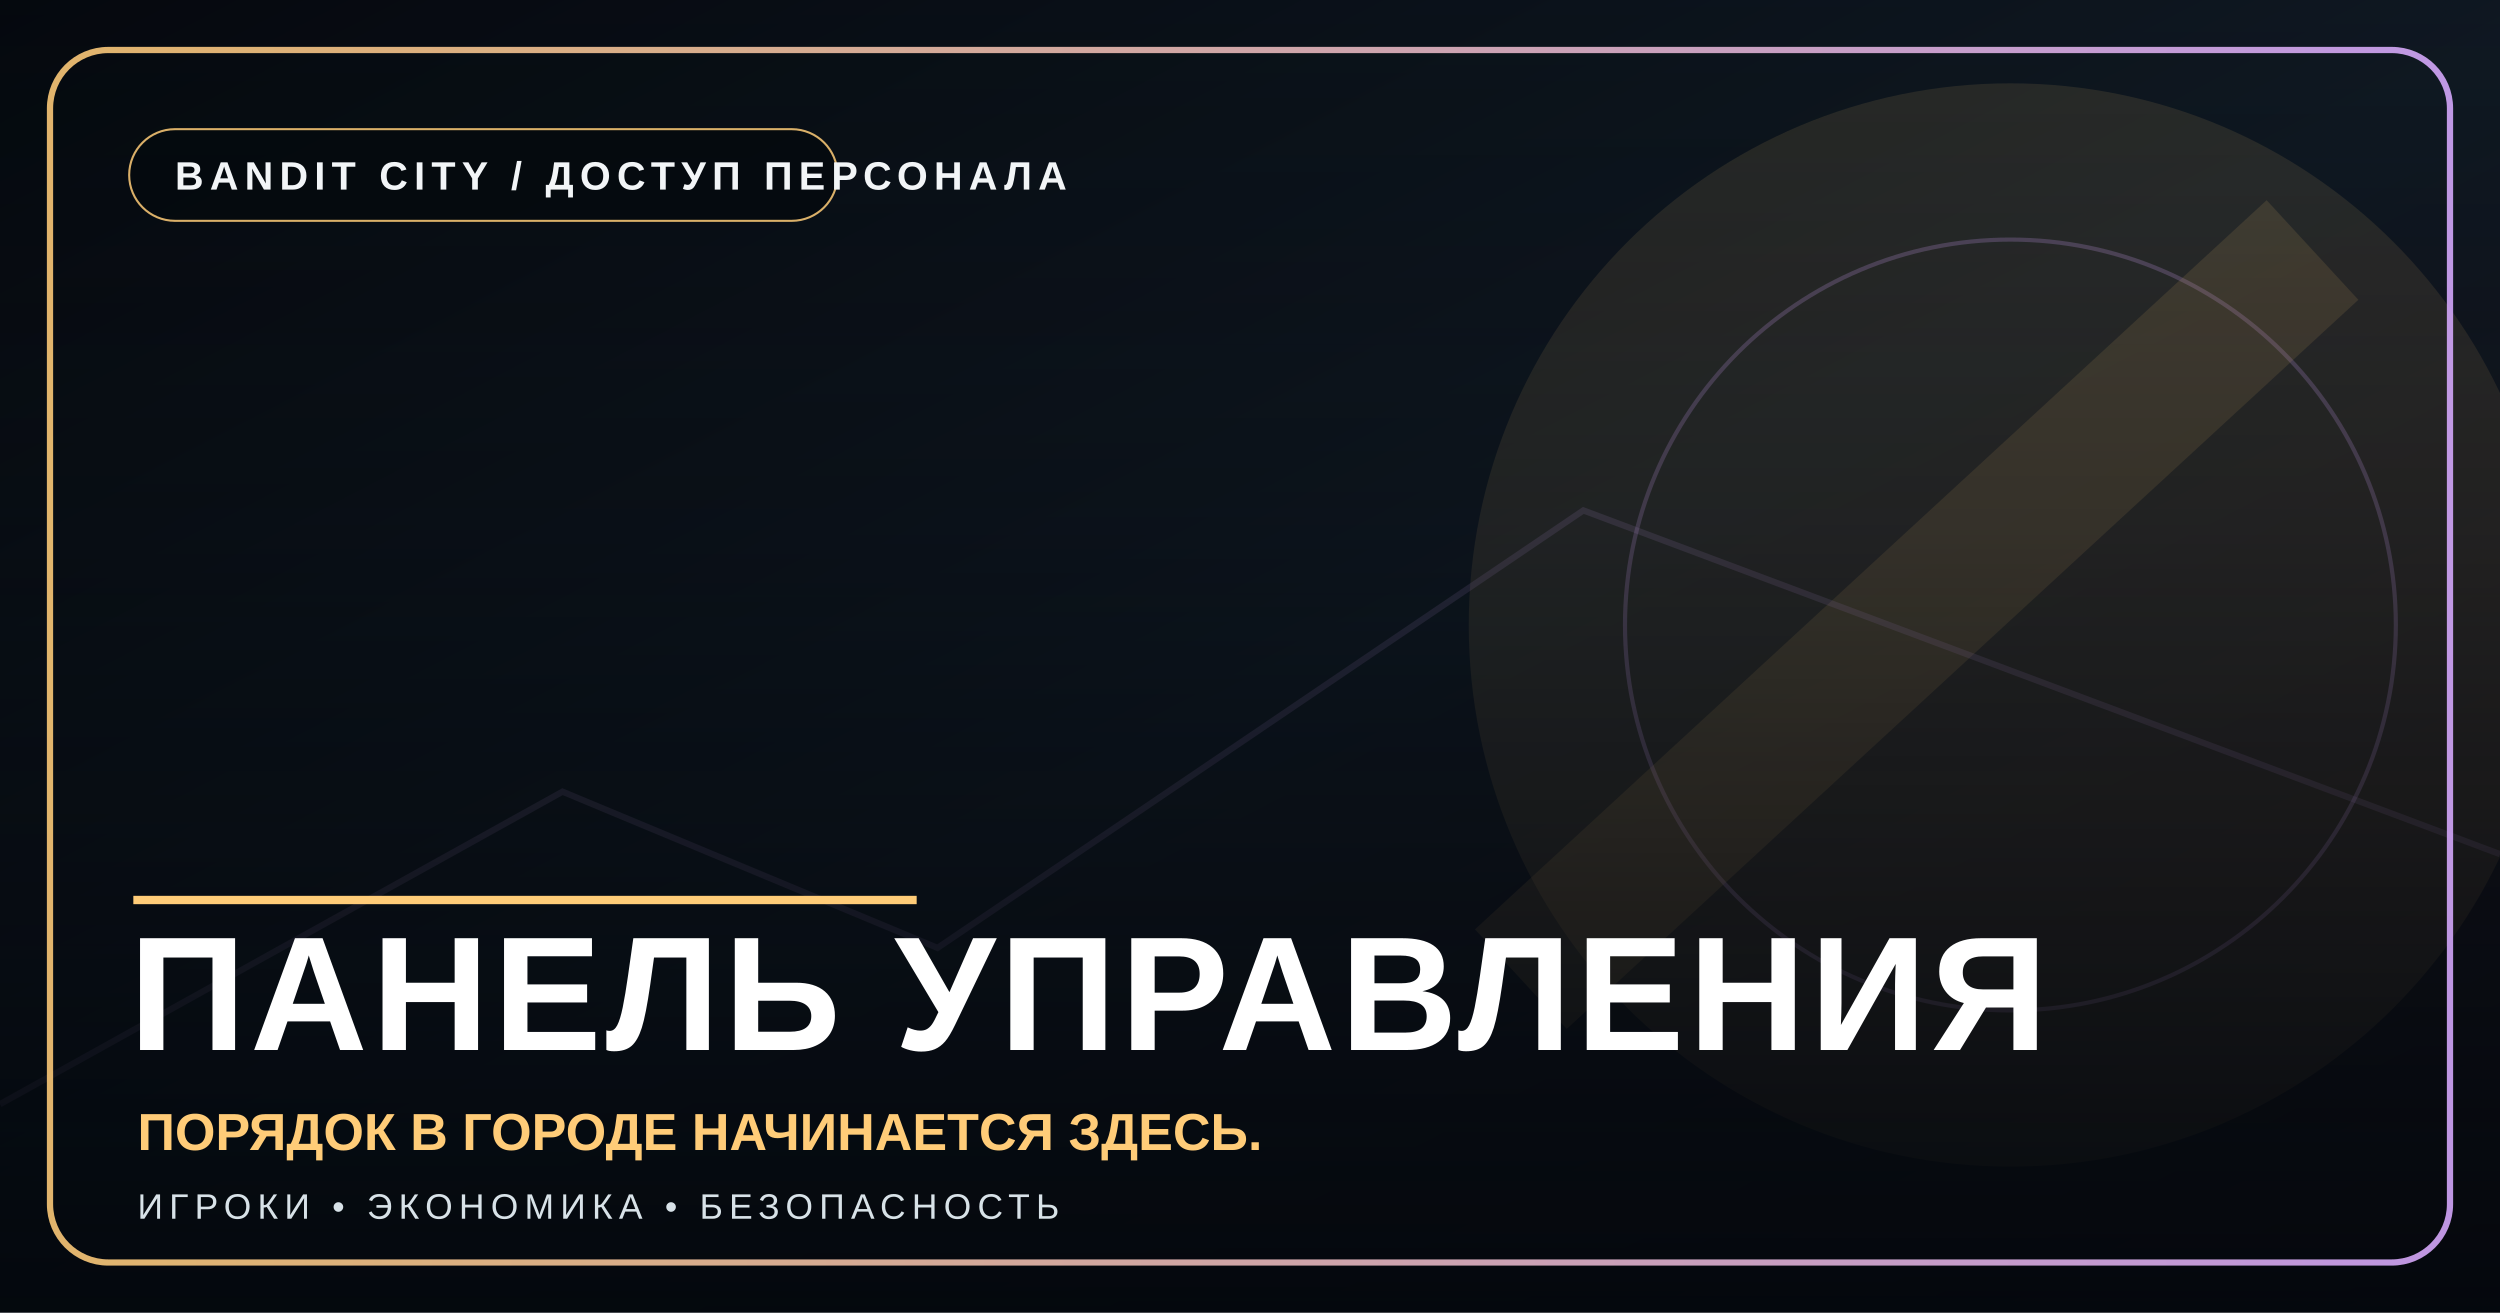
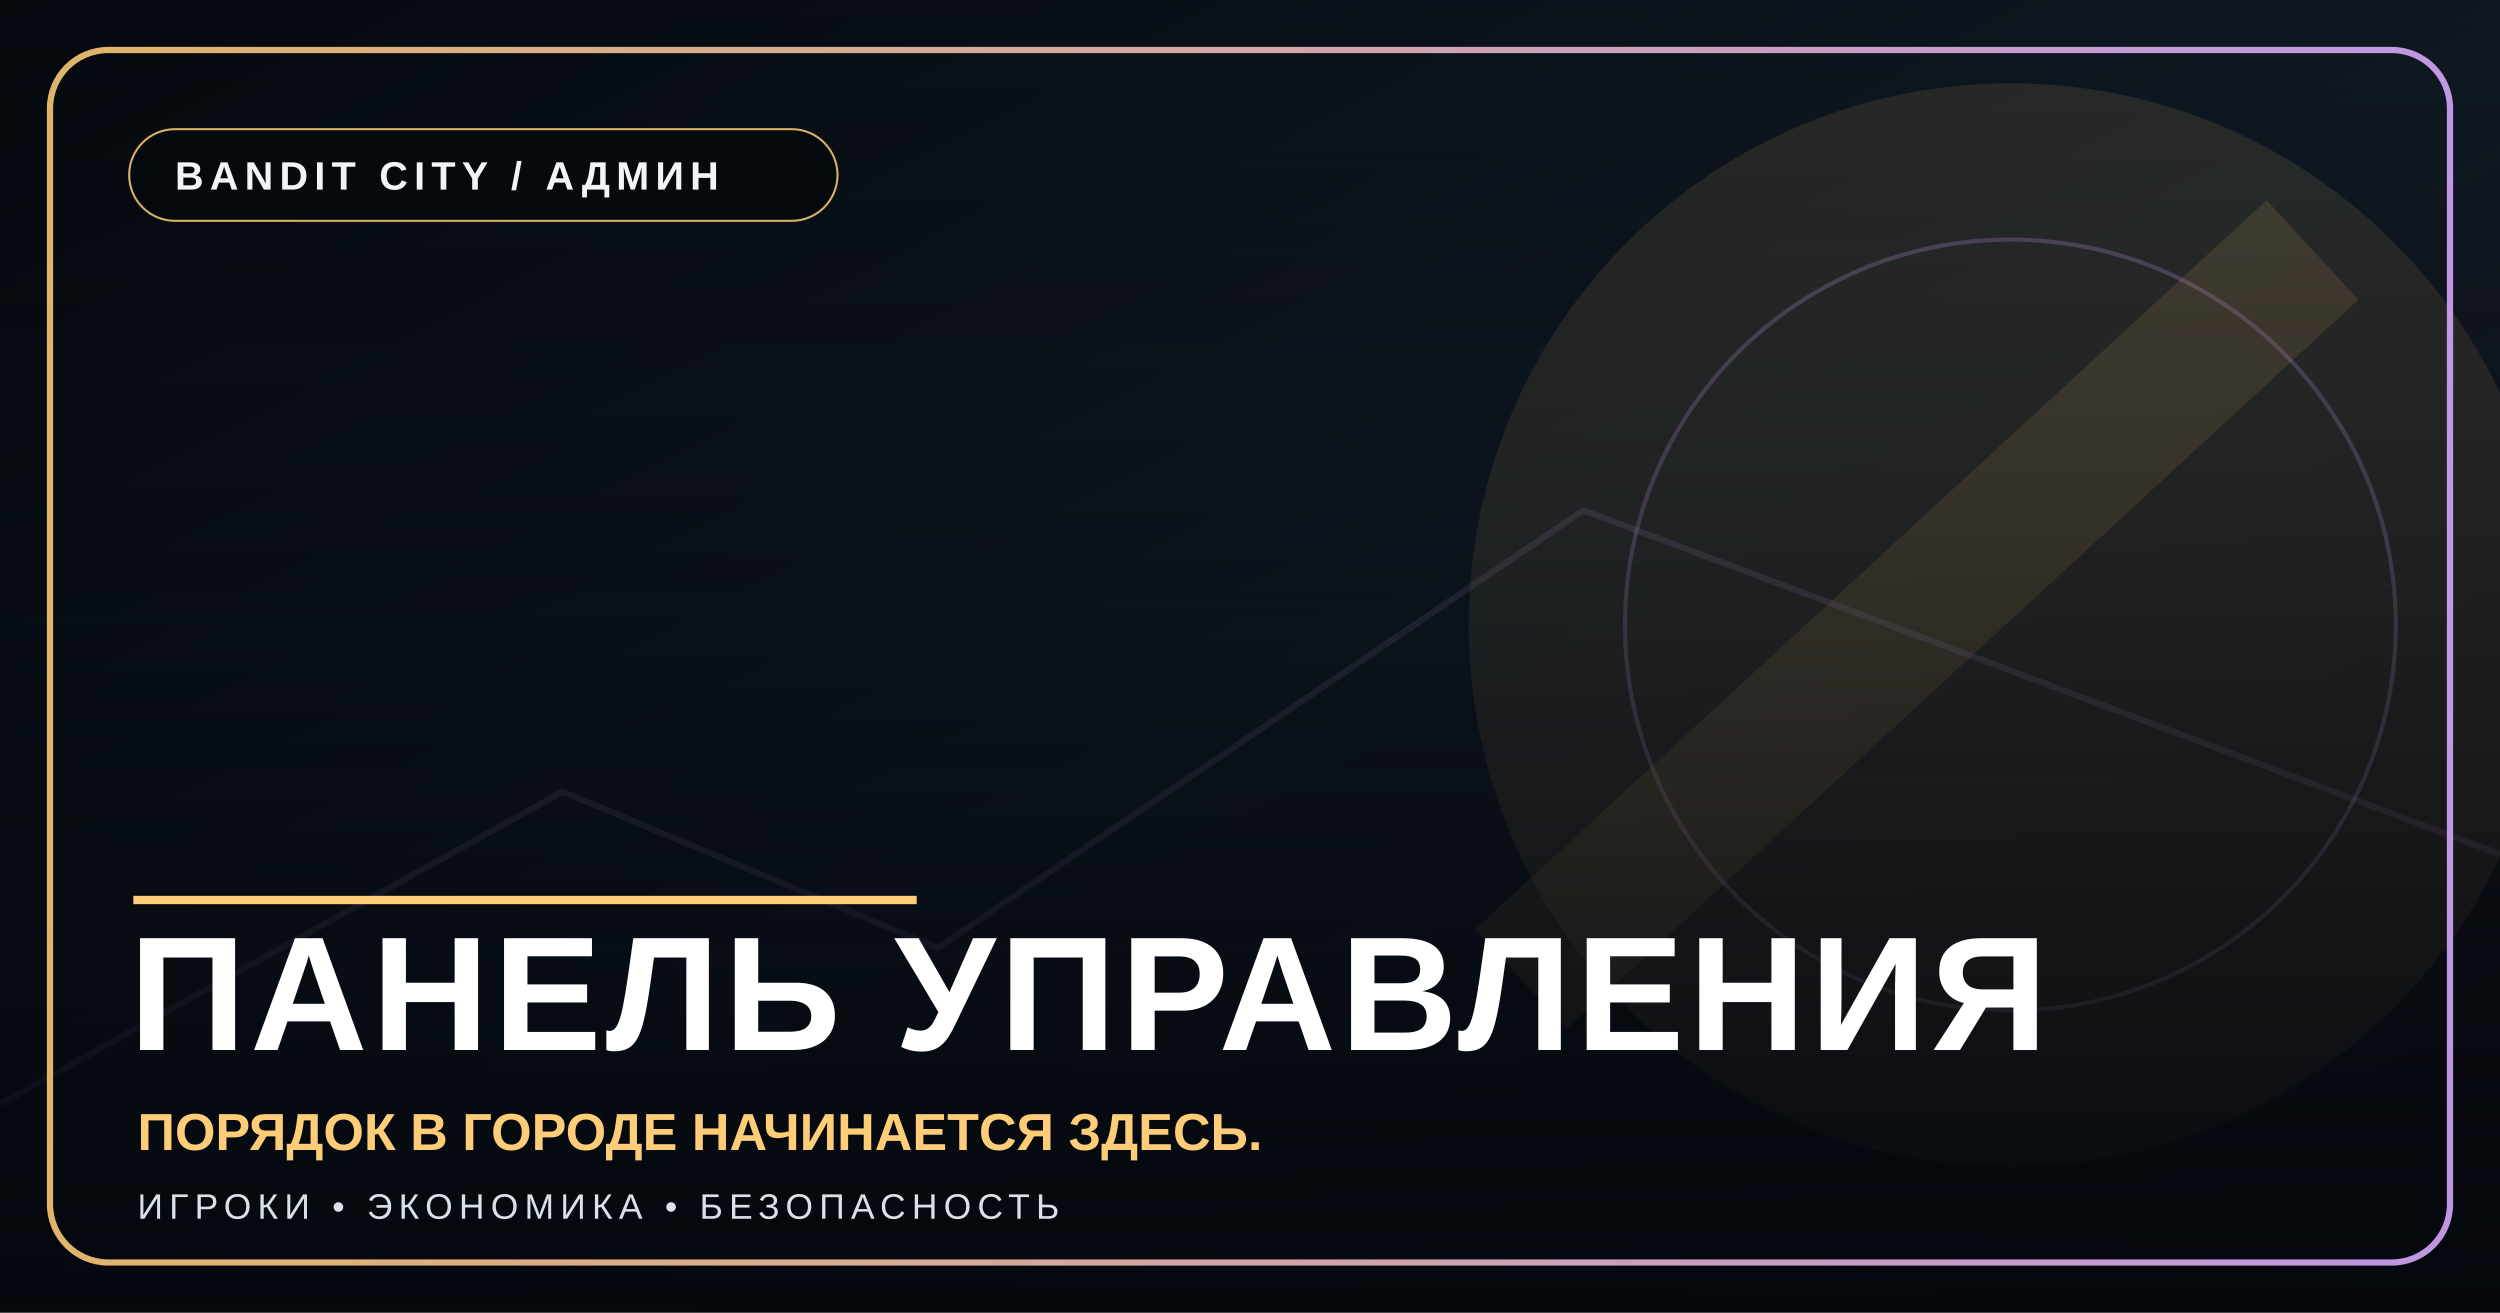
<svg xmlns="http://www.w3.org/2000/svg" width="1200" height="630" viewBox="0 0 1200 630">
  <defs>
    <linearGradient id="bg" x1="0" y1="0" x2="1" y2="1">
      <stop stop-color="#05090e" />
      <stop offset=".52" stop-color="#101923" />
      <stop offset="1" stop-color="#17131a" />
    </linearGradient>
    <linearGradient id="edge" x1="0" y1="0" x2="1" y2="0">
      <stop stop-color="#ffcc78" />
      <stop offset="1" stop-color="#d7a9ff" />
    </linearGradient>
    <linearGradient id="shade" x1="0" y1="0" x2="0" y2="1">
      <stop stop-color="#03070c" stop-opacity=".05" />
      <stop offset=".4" stop-color="#03070c" stop-opacity=".3" />
      <stop offset="1" stop-color="#03070c" stop-opacity=".94" />
    </linearGradient>
  </defs>
  <rect width="1200" height="630" fill="url(#bg)" />
  <circle cx="965" cy="300" r="260" fill="#ffcc78" opacity=".12" />
  <circle cx="965" cy="300" r="185" fill="none" stroke="#d7a9ff" stroke-opacity=".26" stroke-width="2" />
  <path d="M730 470 L1110 120" stroke="#ffcc78" stroke-opacity=".14" stroke-width="65" />
  <path d="M0 530 L270 380 L450 455 L760 245 L1200 410" fill="none" stroke="#d7a9ff" stroke-opacity=".16" stroke-width="3" />
  <rect width="1200" height="630" fill="url(#shade)" />
  <rect x="24" y="24" width="1152" height="582" rx="28" fill="none" stroke="url(#edge)" stroke-width="3" stroke-opacity=".88" />
  <rect x="62" y="62" width="340" height="44" rx="22" fill="#05090e" fill-opacity=".78" stroke="#ffcc78" stroke-opacity=".85" />
-   <text x="84" y="91" font-family="Arial,sans-serif" font-size="19" font-weight="700" letter-spacing="3" fill="#f2f5f7">BANDIT CITY  /  ДОСТУП ПЕРСОНАЛА</text>
+   <text x="84" y="91" font-family="Arial,sans-serif" font-size="19" font-weight="700" letter-spacing="3" fill="#f2f5f7">BANDIT CITY / АДМИН</text>
  <path d="M64 432 H440" stroke="#ffcc78" stroke-width="4" />
  <text x="62" y="504" font-family="Arial,sans-serif" font-size="78" font-weight="900" letter-spacing="2" fill="#ffffff">ПАНЕЛЬ УПРАВЛЕНИЯ</text>
  <text x="66" y="552" font-family="Arial,sans-serif" font-size="25" font-weight="700" fill="#ffcc78">ПОРЯДОК В ГОРОДЕ НАЧИНАЕТСЯ ЗДЕСЬ.</text>
  <text x="66" y="585" font-family="Arial,sans-serif" font-size="17" letter-spacing="3" fill="#d8e2e8">ИГРОКИ • ЭКОНОМИКА • БЕЗОПАСНОСТЬ</text>
</svg>
